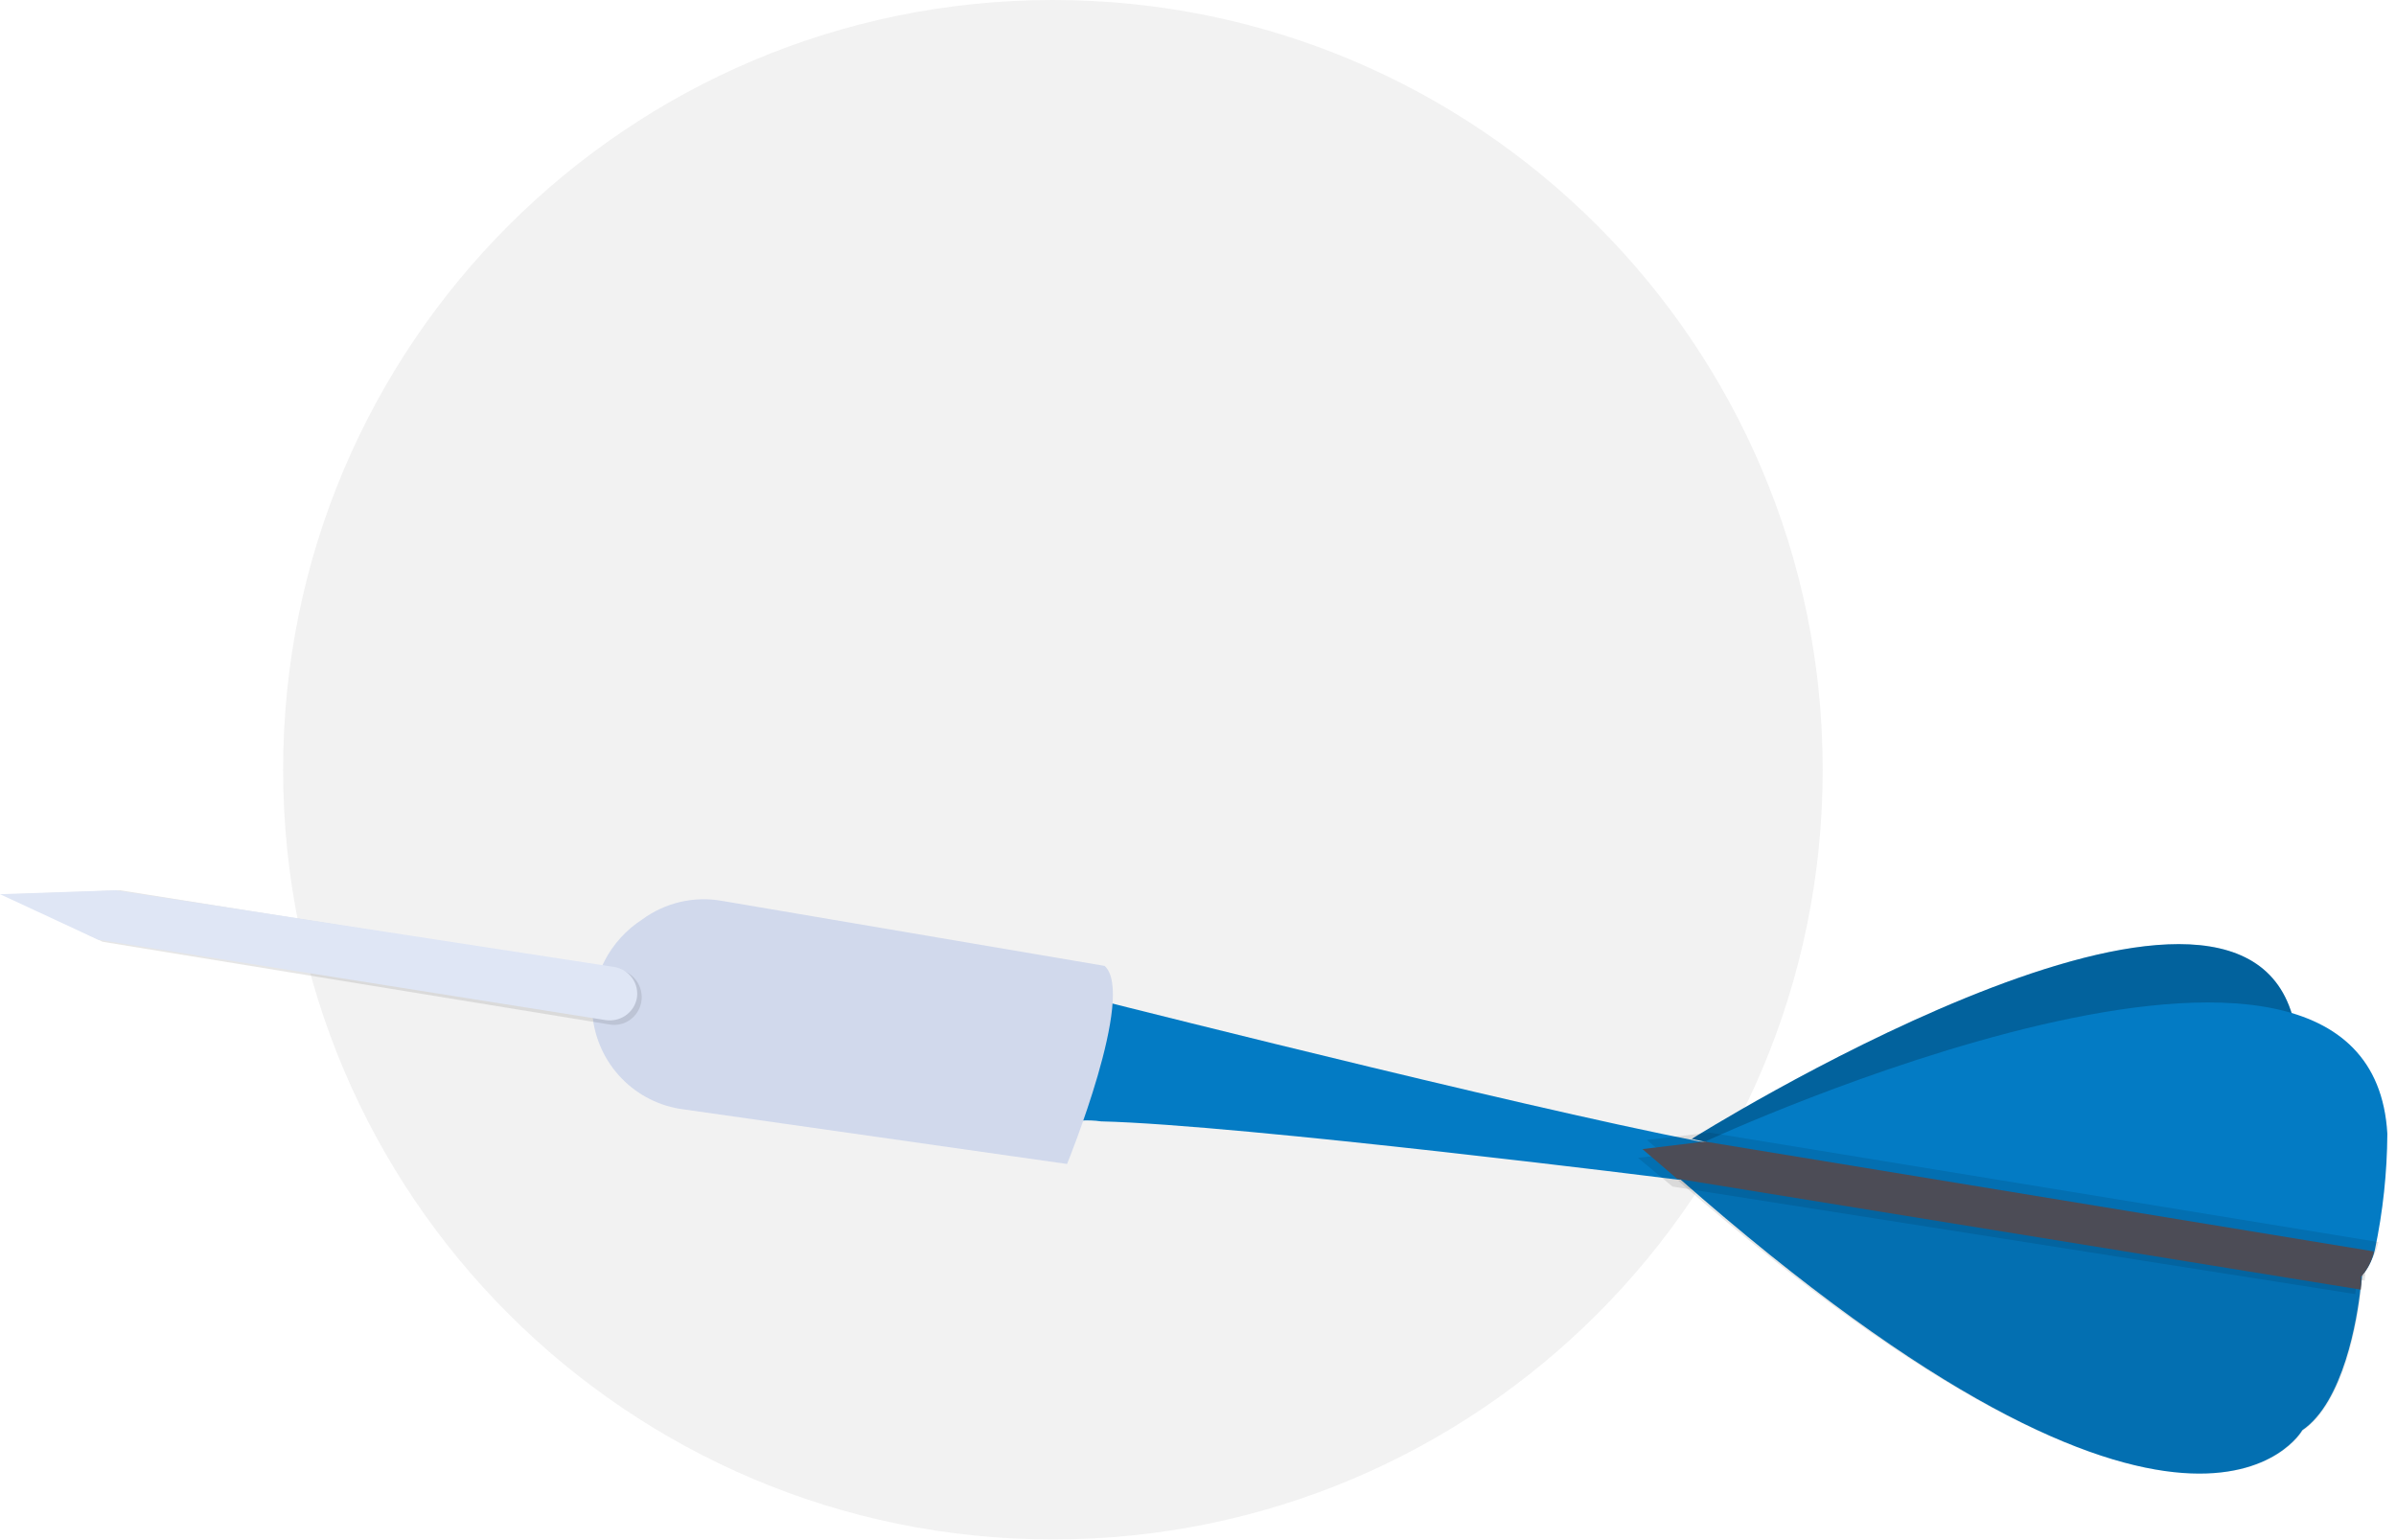
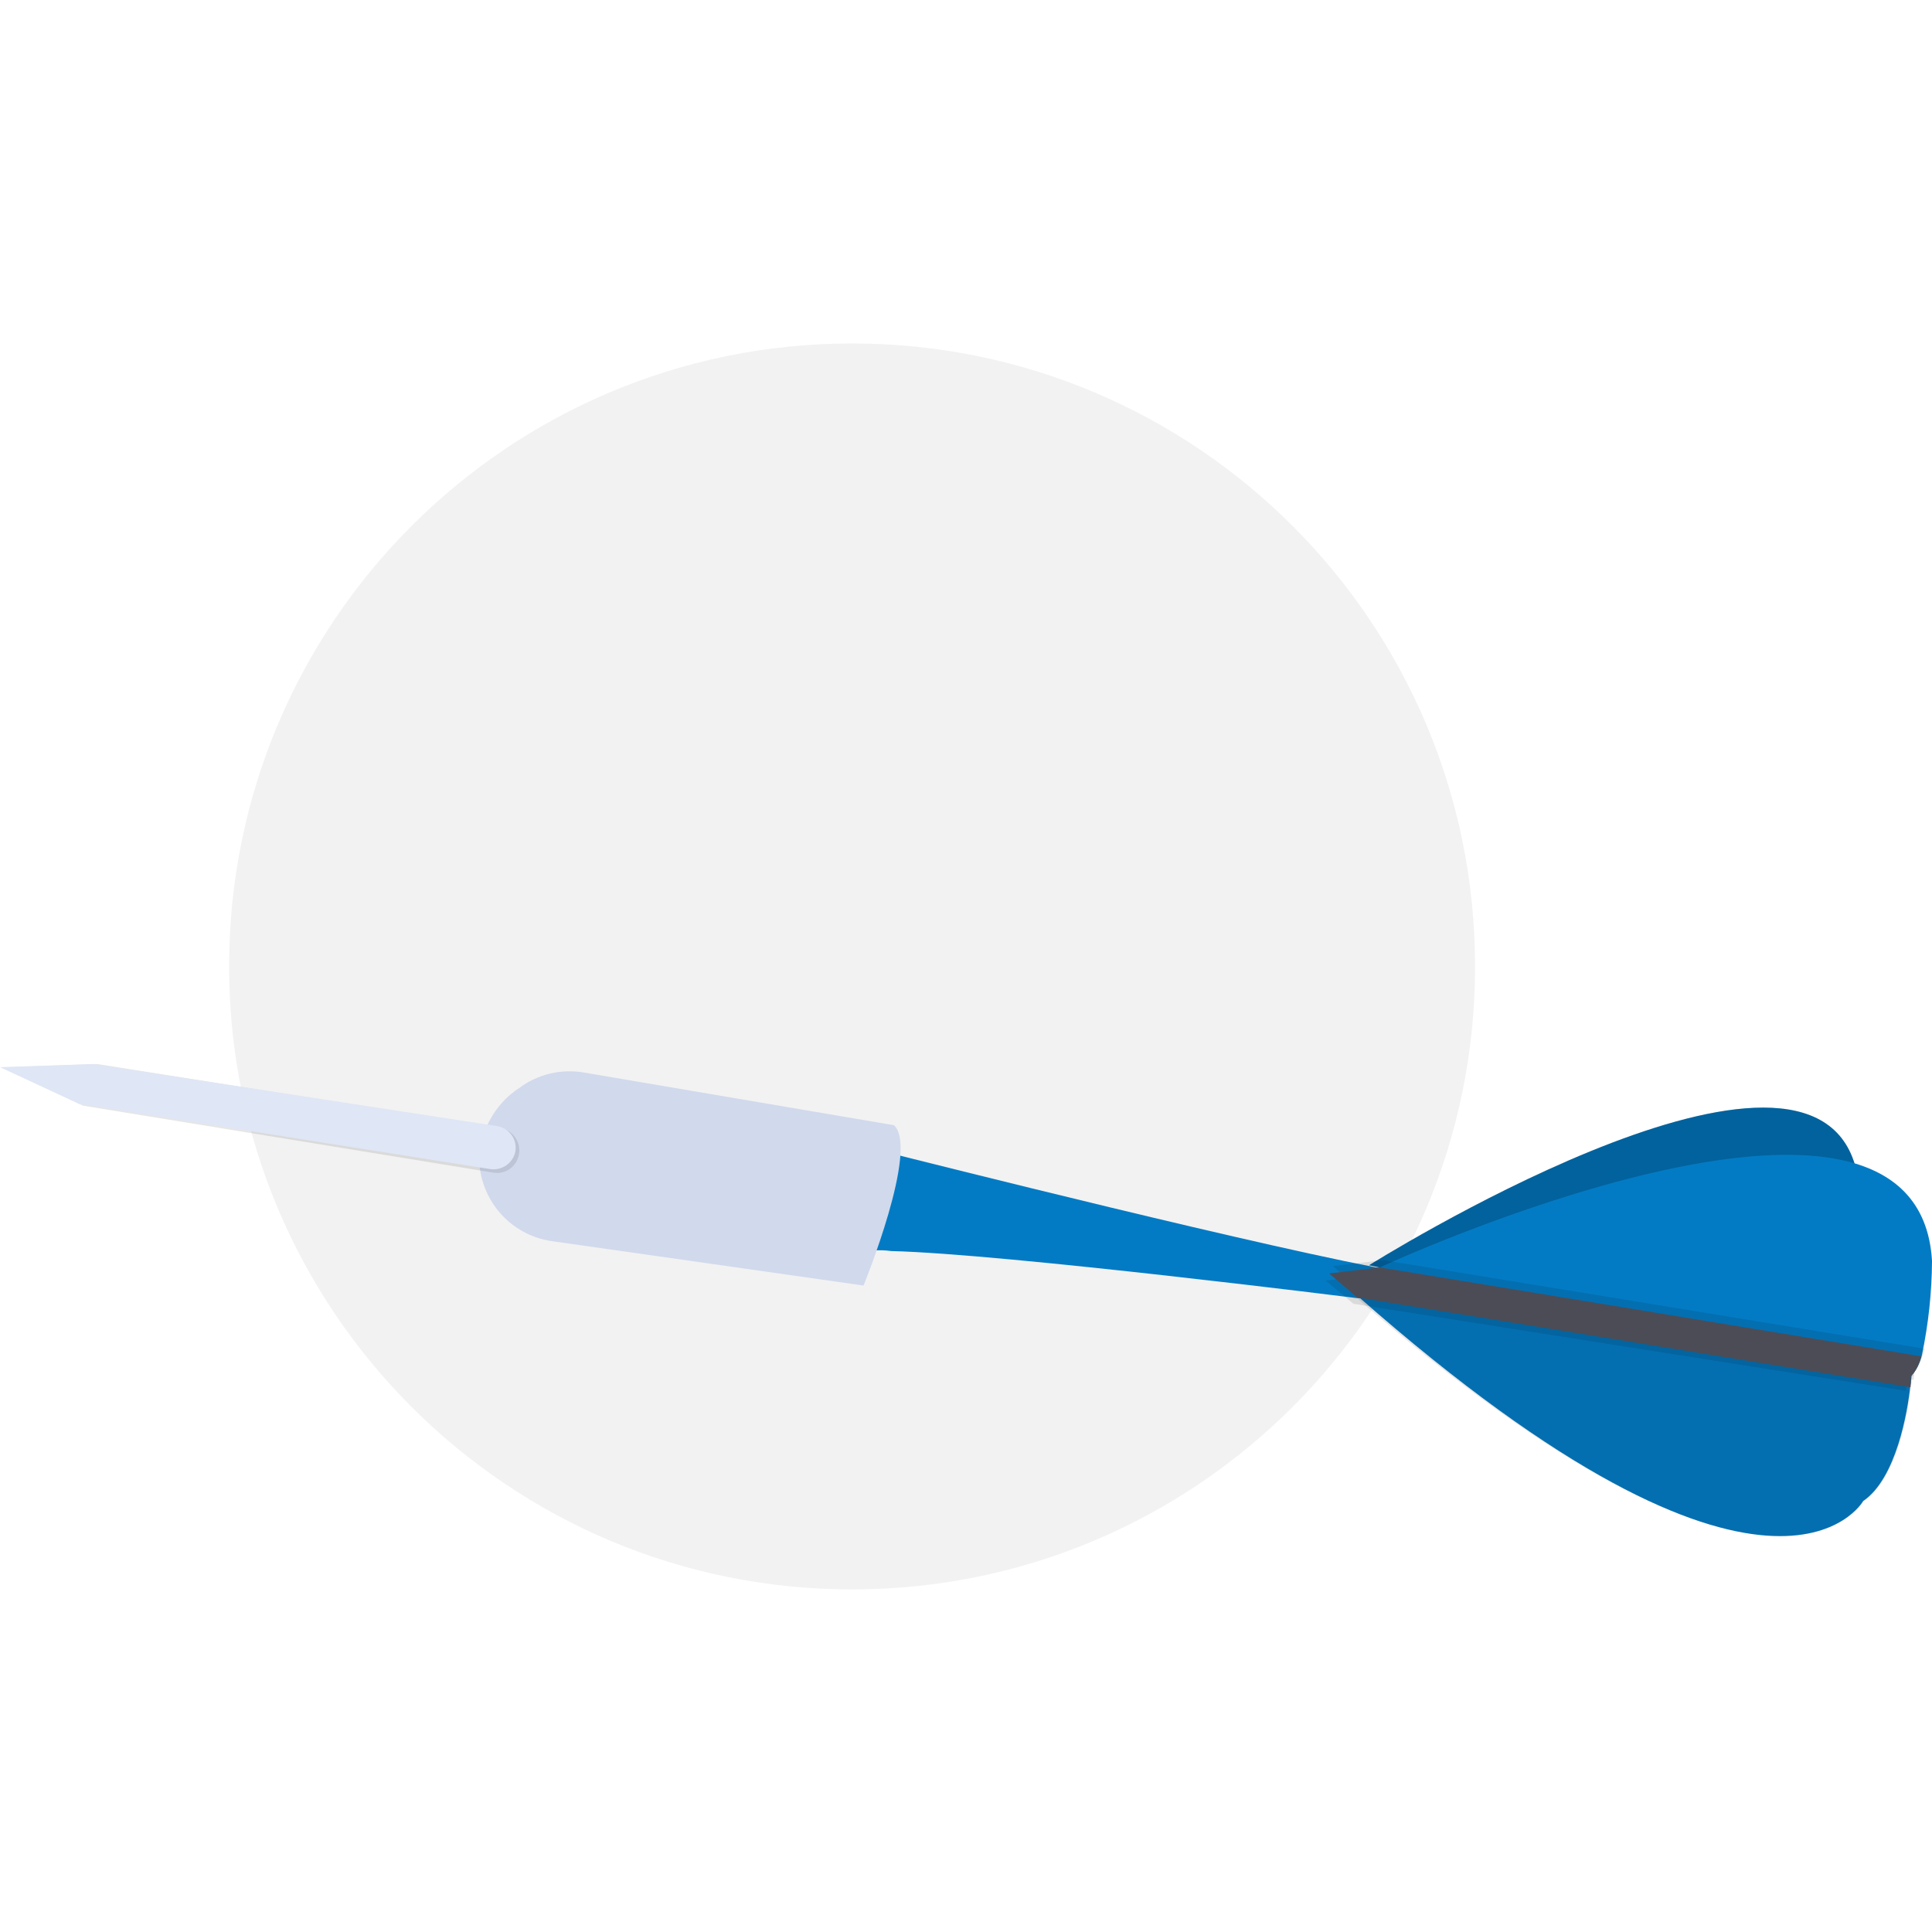
- <svg xmlns="http://www.w3.org/2000/svg" width="249" height="160" viewBox="0 0 249 160" fill="none">
-   <path d="M109.422 160C153.605 160 189.422 124.183 189.422 80C189.422 35.817 153.605 0 109.422 0C65.239 0 29.422 35.817 29.422 80C29.422 124.183 65.239 160 109.422 160Z" fill="#F2F2F2" />
-   <path d="M181.05 122.843L174.358 122.605C174.358 122.605 128.968 116.895 114.431 116.548C112.967 116.335 111.474 116.454 110.06 116.895L113.28 103.722L117.22 104.707C131.055 108.174 176.913 119.558 184.289 119.814C193.014 120.106 181.05 122.843 181.05 122.843Z" fill="#037BC4" />
-   <path d="M175.815 118.369C175.815 118.369 230.866 83.791 238.063 105.018C245.259 126.246 226.495 129.372 226.495 129.372L175.815 118.369Z" fill="#037BC4" />
-   <path opacity="0.2" d="M175.815 118.369C175.815 118.369 230.866 83.791 238.063 105.018C245.259 126.246 226.495 129.372 226.495 129.372L175.815 118.369Z" fill="black" />
-   <path d="M239.258 148.648C239.258 148.648 227.689 169.241 174.417 122.394L175.152 121.438L177.359 118.571C177.359 118.571 246.308 86.709 248.101 117.832C248.076 121.88 247.643 125.916 246.81 129.877C246.617 130.739 246.244 131.551 245.716 132.257L245.464 132.492C245.464 132.492 245.465 132.979 245.321 133.808C244.98 137.126 243.527 145.745 239.258 148.648Z" fill="#037BC4" />
-   <path opacity="0.1" d="M239.307 148.697C239.307 148.697 227.729 169.069 174.417 122.723L175.153 121.777L176.391 120.511L245.769 132.481L245.518 132.713C245.518 132.713 245.518 133.194 245.375 134.015C245.034 137.297 243.58 145.825 239.307 148.697Z" fill="black" />
-   <path opacity="0.1" d="M245.75 133.102L174.744 121.56L171.152 118.475L177.653 117.713L247.168 129.092C246.986 130.08 246.524 130.994 245.839 131.723C245.839 131.723 245.857 132.268 245.75 133.102Z" fill="black" />
-   <path opacity="0.1" d="M244.765 134.501L173.81 123.322L170.221 120.337L176.699 119.578L246.237 130.651C246.058 131.618 245.589 132.51 244.891 133.212C244.891 133.212 244.873 133.707 244.765 134.501Z" fill="black" />
-   <path d="M245.338 134.035L174.278 122.506L170.687 119.428L177.169 118.645L246.703 130.065C246.503 131.054 246.037 131.968 245.356 132.706C245.356 132.706 245.445 133.197 245.338 134.035Z" fill="#4C4C56" />
-   <path opacity="0.1" d="M114.331 116.436C112.9 116.226 111.441 116.343 110.06 116.78L113.206 103.722L117.055 104.699C116.622 108.712 115.707 112.655 114.331 116.436Z" fill="#037BC4" />
-   <path d="M114.794 100.387L75.043 93.632C73.594 93.372 72.106 93.411 70.672 93.748C69.238 94.085 67.887 94.711 66.703 95.59C65.069 96.651 63.737 98.119 62.837 99.851C61.936 101.583 61.499 103.519 61.566 105.472C61.795 107.947 62.858 110.27 64.579 112.056C66.301 113.843 68.578 114.987 71.034 115.3L110.892 120.977C110.892 120.977 118.087 103.352 114.794 100.387Z" fill="#D1D9EC" />
-   <path opacity="0.1" d="M0.466 92.968L12.481 92.529L64.263 100.767C64.643 100.826 65.007 100.963 65.334 101.168C65.661 101.373 65.943 101.644 66.165 101.962C66.386 102.281 66.543 102.642 66.624 103.024C66.705 103.405 66.71 103.799 66.638 104.182C66.493 104.919 66.073 105.57 65.466 105.999C64.859 106.429 64.112 106.602 63.382 106.484L10.664 97.881L0.466 92.968Z" fill="black" />
-   <path d="M0 92.937L12.001 92.529L63.821 100.497C64.195 100.557 64.554 100.69 64.876 100.888C65.198 101.086 65.477 101.344 65.696 101.649C65.916 101.954 66.071 102.299 66.154 102.664C66.237 103.028 66.245 103.405 66.178 103.773C66.037 104.487 65.622 105.12 65.018 105.539C64.415 105.958 63.669 106.131 62.939 106.022L10.184 97.664L0 92.937Z" fill="#DFE6F5" />
+ <svg xmlns="http://www.w3.org/2000/svg" width="180" height="180" viewBox="0 0 180 180" fill="none">
+   <path d="M79.387 148.082C111.442 148.082 137.428 122.096 137.428 90.041C137.428 57.986 111.442 32 79.387 32C47.331 32 21.346 57.986 21.346 90.041C21.346 122.096 47.331 148.082 79.387 148.082Z" fill="#F2F2F2" />
+   <path d="M131.354 121.124L126.499 120.952C126.499 120.952 93.568 116.808 83.021 116.557C81.959 116.403 80.876 116.489 79.85 116.808L82.186 107.251L85.044 107.966C95.082 110.481 128.352 118.741 133.704 118.926C140.034 119.138 131.354 121.124 131.354 121.124Z" fill="#037BC4" />
+   <path d="M127.556 117.878C127.556 117.878 167.496 92.791 172.717 108.192C177.938 123.593 164.324 125.861 164.324 125.861L127.556 117.878Z" fill="#037BC4" />
+   <path opacity="0.2" d="M127.556 117.878C127.556 117.878 167.496 92.791 172.717 108.192C177.938 123.593 164.324 125.861 164.324 125.861L127.556 117.878Z" fill="black" />
+   <path d="M173.585 139.846C173.585 139.846 165.192 154.786 126.542 120.798L127.076 120.105L128.676 118.025C128.676 118.025 178.699 94.908 180.001 117.488C179.982 120.426 179.668 123.354 179.064 126.227C178.924 126.853 178.653 127.442 178.27 127.954L178.088 128.124C178.088 128.124 178.088 128.478 177.984 129.079C177.736 131.487 176.682 137.74 173.585 139.846Z" fill="#037BC4" />
+   <path opacity="0.1" d="M173.621 139.881C173.621 139.881 165.221 154.661 126.542 121.037L127.076 120.351L127.975 119.432L178.309 128.116L178.127 128.285C178.127 128.285 178.127 128.634 178.023 129.229C177.775 131.611 176.72 137.797 173.621 139.881Z" fill="black" />
+   <path opacity="0.1" d="M178.294 128.567L126.779 120.193L124.173 117.955L128.889 117.402L179.323 125.657C179.191 126.375 178.856 127.038 178.359 127.567C178.359 127.567 178.372 127.962 178.294 128.567Z" fill="black" />
+   <path opacity="0.1" d="M177.58 129.582L126.101 121.472L123.497 119.306L128.197 118.755L178.648 126.789C178.518 127.49 178.178 128.137 177.671 128.647C177.671 128.647 177.658 129.006 177.58 129.582Z" fill="black" />
+   <path d="M177.995 129.244L126.441 120.88L123.835 118.647L128.538 118.079L178.985 126.364C178.841 127.081 178.502 127.745 178.008 128.279C178.008 128.279 178.073 128.636 177.995 129.244Z" fill="#4C4C56" />
+   <path opacity="0.1" d="M82.948 116.476C81.91 116.323 80.852 116.408 79.85 116.725L82.132 107.251L84.925 107.96C84.611 110.872 83.947 113.732 82.948 116.476V116.476Z" fill="#037BC4" />
+   <path d="M83.284 104.832L54.445 99.931C53.393 99.742 52.314 99.771 51.273 100.015C50.233 100.259 49.253 100.714 48.394 101.352C47.208 102.121 46.242 103.187 45.589 104.443C44.935 105.7 44.618 107.105 44.667 108.521C44.833 110.317 45.604 112.002 46.853 113.298C48.102 114.595 49.754 115.425 51.536 115.651L80.454 119.77C80.454 119.77 85.674 106.983 83.284 104.832Z" fill="#D1D9EC" />
+   <path opacity="0.1" d="M0.338 99.449L9.055 99.131L46.624 105.108C46.899 105.151 47.163 105.25 47.401 105.399C47.638 105.548 47.843 105.744 48.003 105.975C48.164 106.206 48.277 106.468 48.336 106.745C48.395 107.022 48.399 107.308 48.346 107.586V107.586C48.242 108.12 47.937 108.593 47.497 108.904C47.056 109.215 46.514 109.341 45.984 109.255L7.737 103.014L0.338 99.449Z" fill="black" />
+   <path d="M0 99.427L8.707 99.131L46.303 104.912C46.574 104.956 46.835 105.052 47.068 105.195C47.302 105.339 47.504 105.527 47.663 105.748C47.823 105.969 47.935 106.219 47.995 106.484C48.055 106.748 48.061 107.022 48.013 107.289V107.289C47.911 107.807 47.609 108.266 47.171 108.57C46.733 108.874 46.193 108.999 45.663 108.92L7.389 102.857L0 99.427Z" fill="#DFE6F5" />
</svg>
